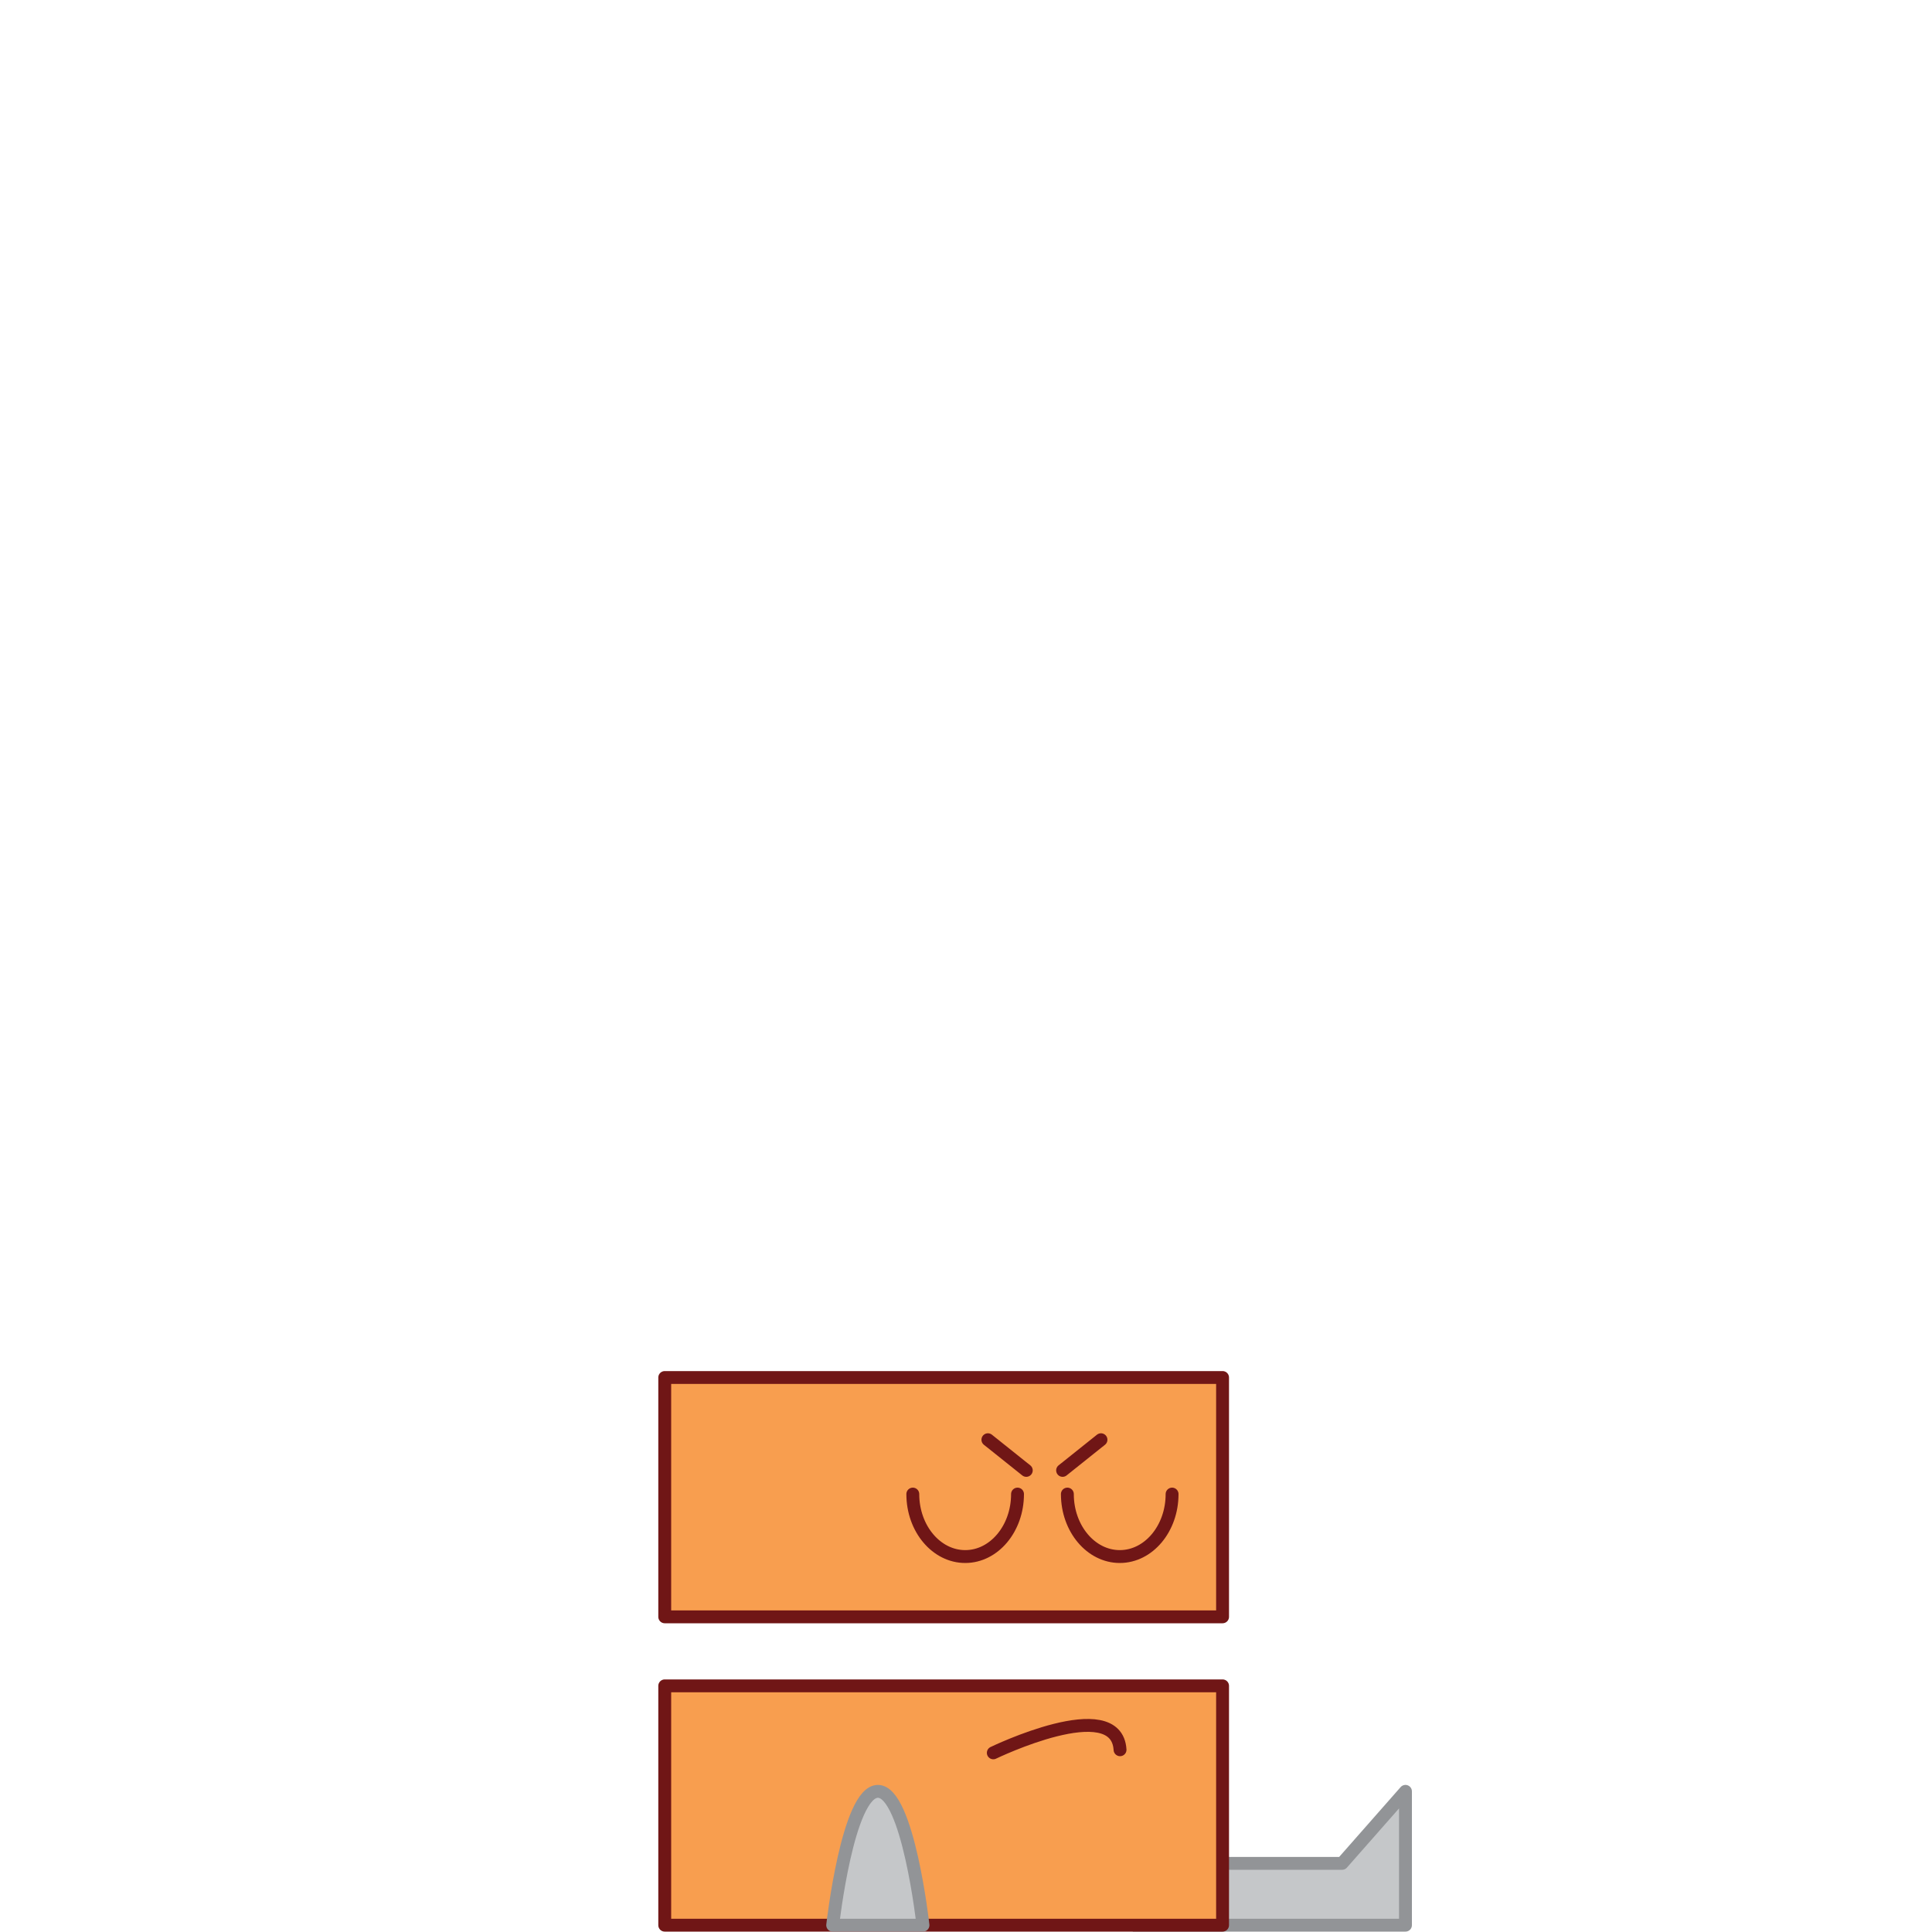
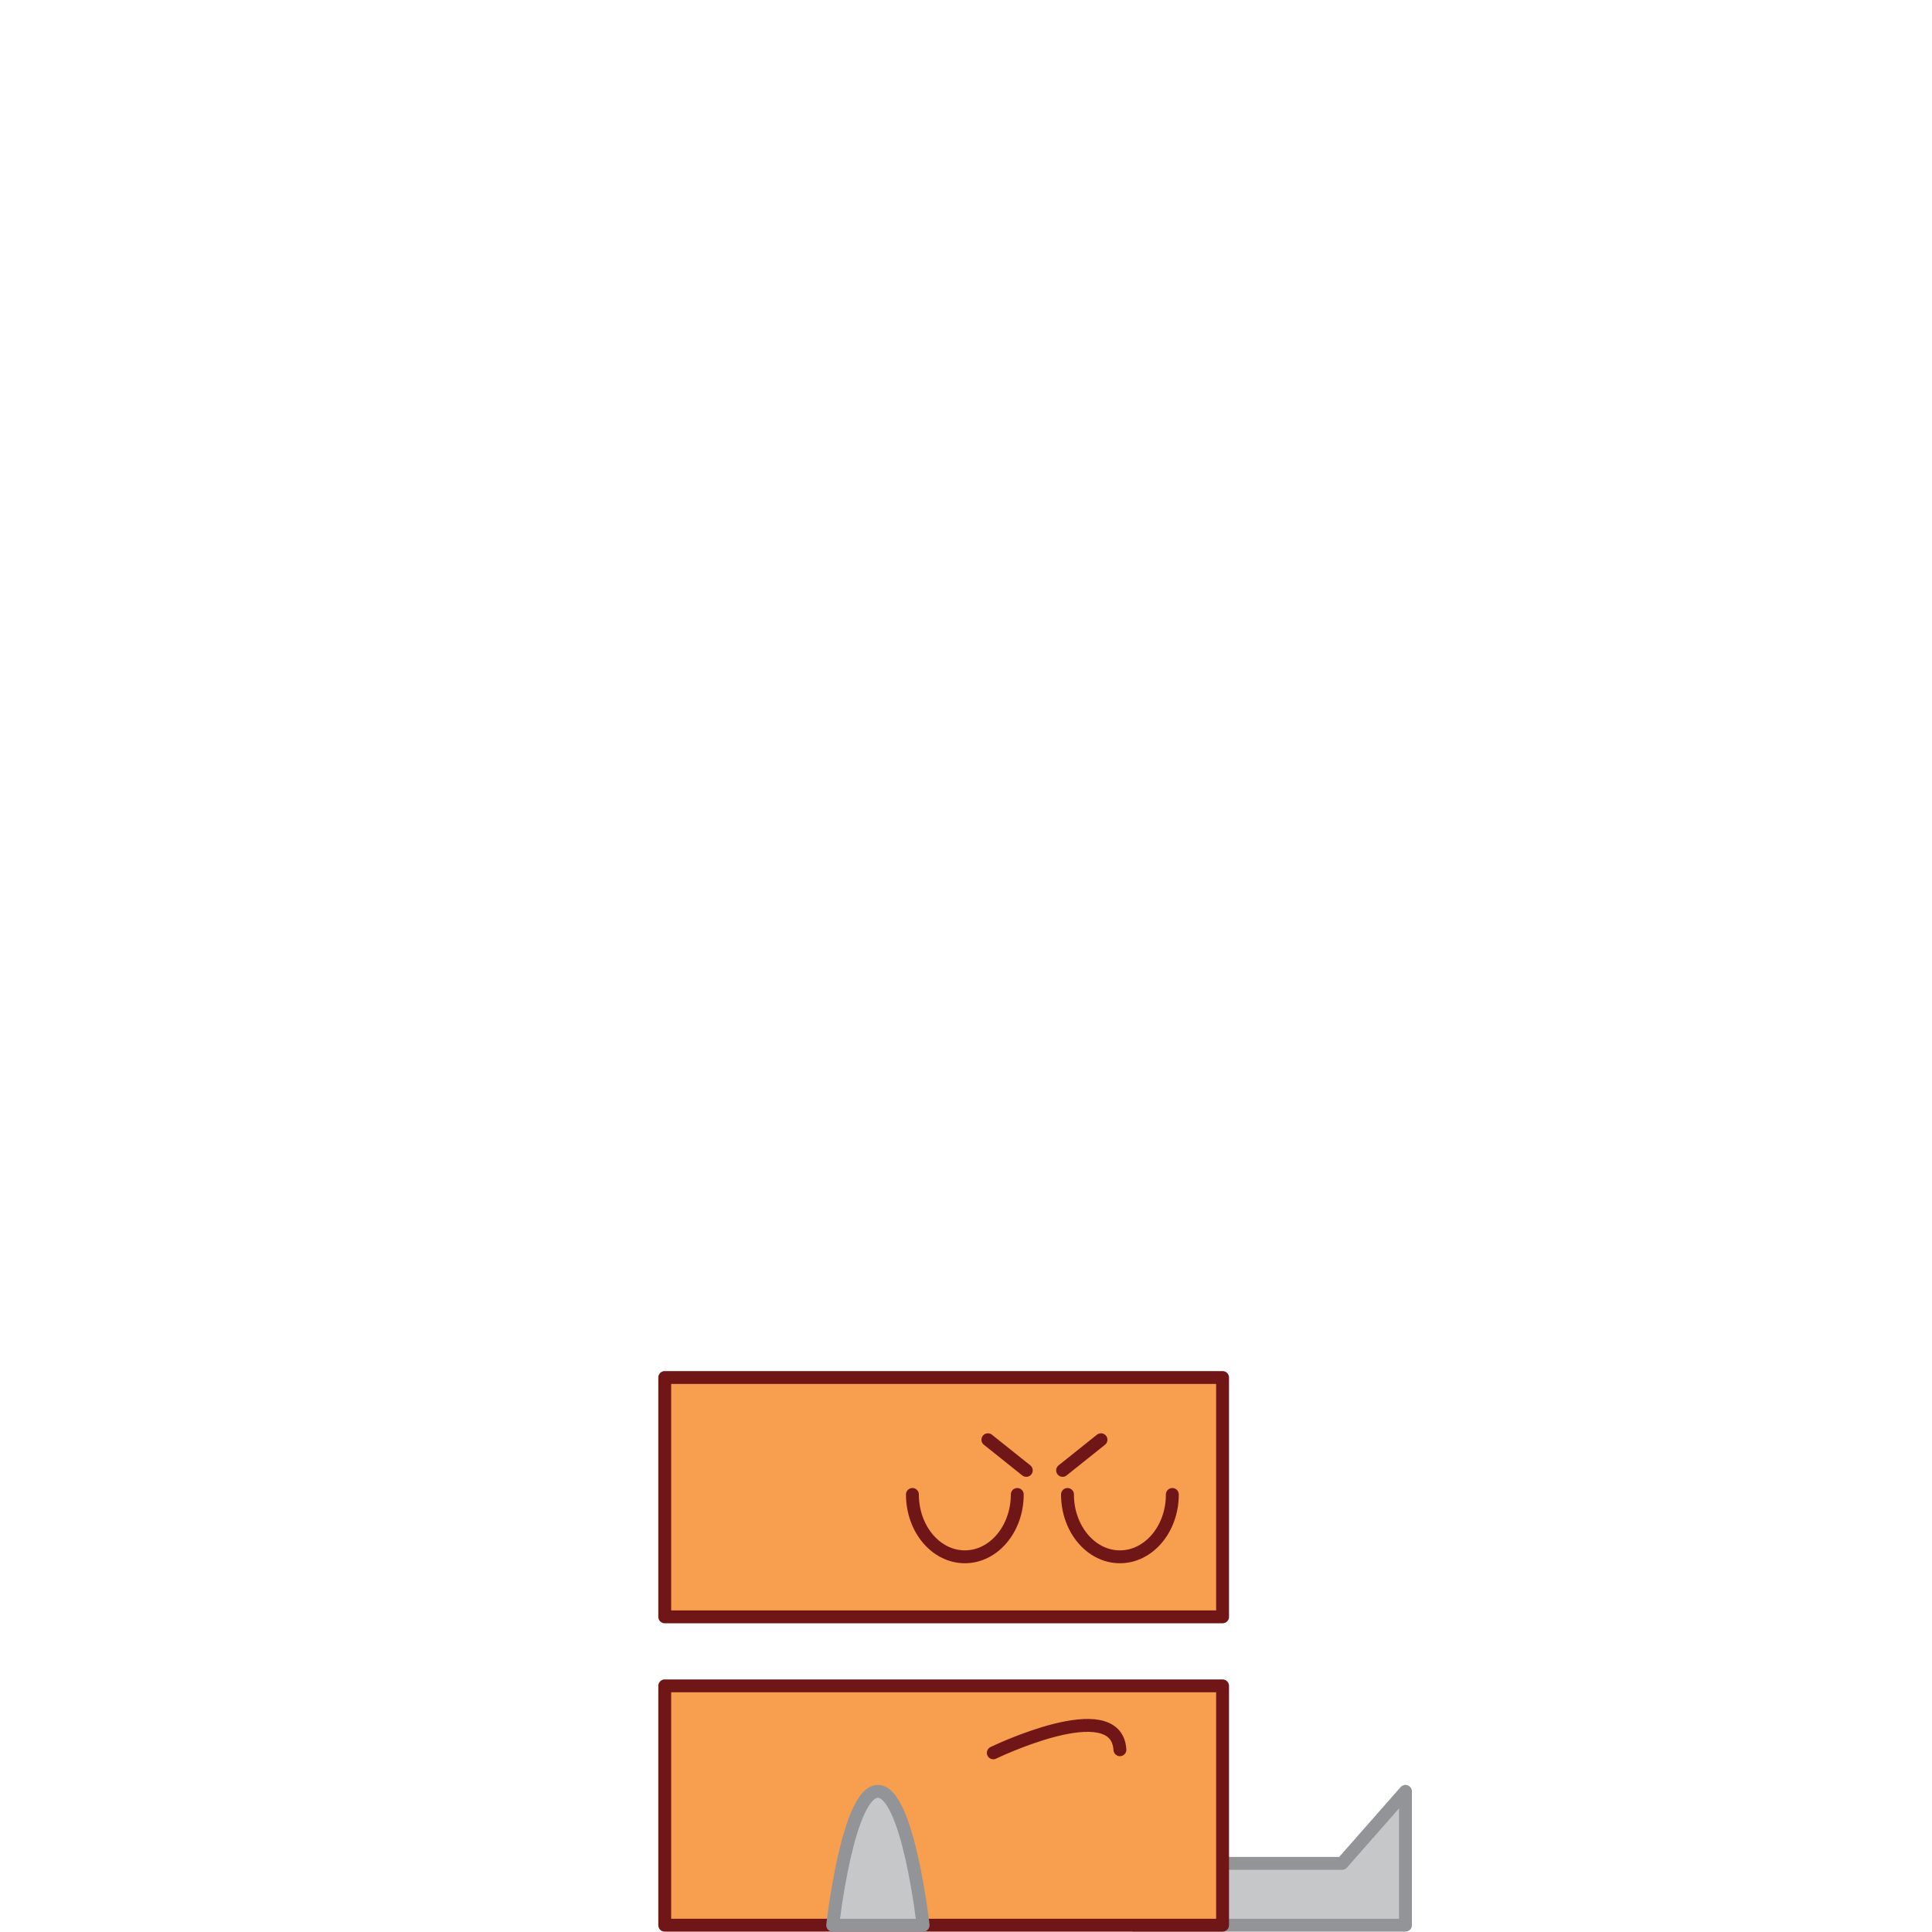
- <svg xmlns="http://www.w3.org/2000/svg" data-name="Layer 1" viewBox="0 0 150 150">
-   <path style="stroke-linejoin:round;fill:#c5c7c9;stroke:#929497" d="M87.95 149.47h21.17v-10.39l-4.92 5.59H87.95" />
-   <path style="stroke:#701616;fill:#f89e4f;stroke-linejoin:round" d="M51.61 130.89h43.31v18.58H51.61zM51.61 106.95h43.31v18.58H51.61z" />
-   <path d="M79 116c0 2.68-1.82 4.85-4.06 4.85s-4.07-2.17-4.07-4.85M91 116c0 2.68-1.82 4.85-4.06 4.85s-4.07-2.17-4.07-4.85M76.7 111.78l2.98 2.38M85.48 111.78l-2.98 2.38M77.12 136.09s9.57-4.63 9.84-.24" style="fill:none;stroke-linecap:round;stroke:#701616;stroke-linejoin:round" />
-   <path d="M64.65 149.47s1.17-10.39 3.51-10.39 3.5 10.39 3.5 10.39Z" style="stroke-linejoin:round;fill:#c5c7c9;stroke:#929497" />
+ <svg xmlns="http://www.w3.org/2000/svg" viewBox="0 0 150 150">
+   <path style="fill:#c5c7c9;stroke:#929497;stroke-linejoin:round" d="M87.95 149.47h21.17v-10.39l-4.92 5.59H87.95" />
+   <path style="fill:#f89e4f;stroke:#701616;stroke-linejoin:round" d="M51.61 130.89h43.31v18.58H51.61zM51.61 106.95h43.31v18.58H51.61z" />
+   <path d="M78.98 116.03c0 2.67-1.82 4.84-4.07 4.84s-4.07-2.17-4.07-4.84M91.02 116.03c0 2.67-1.82 4.84-4.07 4.84s-4.07-2.17-4.07-4.84M76.7 111.78l2.98 2.38M85.48 111.78l-2.98 2.38M77.12 136.09s9.56-4.63 9.83-.24" style="stroke:#701616;stroke-linejoin:round;fill:none;stroke-linecap:round" />
+   <path d="M64.65 149.47s1.17-10.39 3.51-10.39 3.51 10.39 3.51 10.39h-7.01Z" style="fill:#c5c7c9;stroke:#929497;stroke-linejoin:round" />
</svg>
